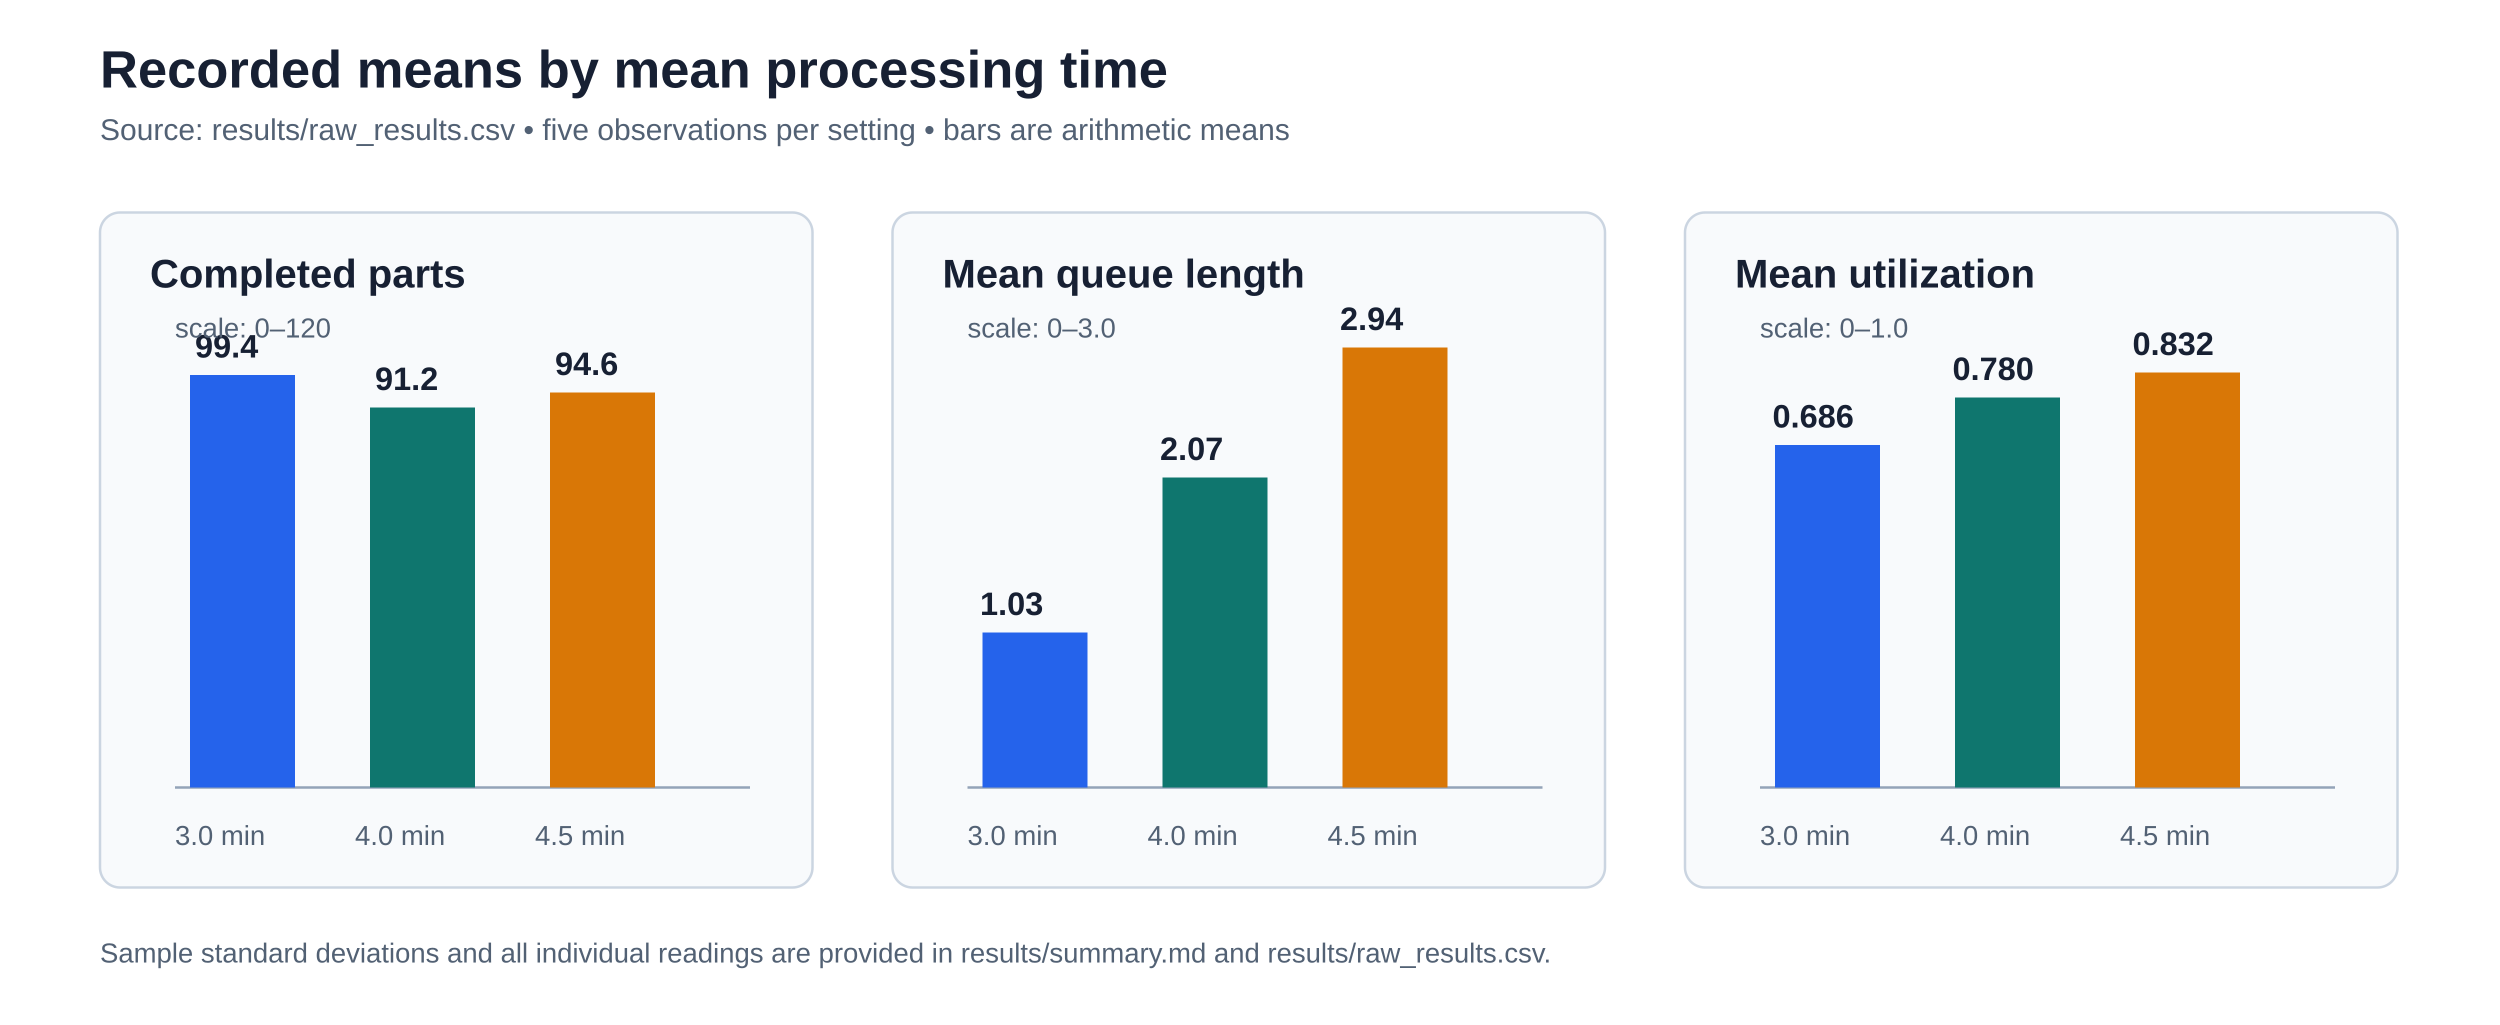
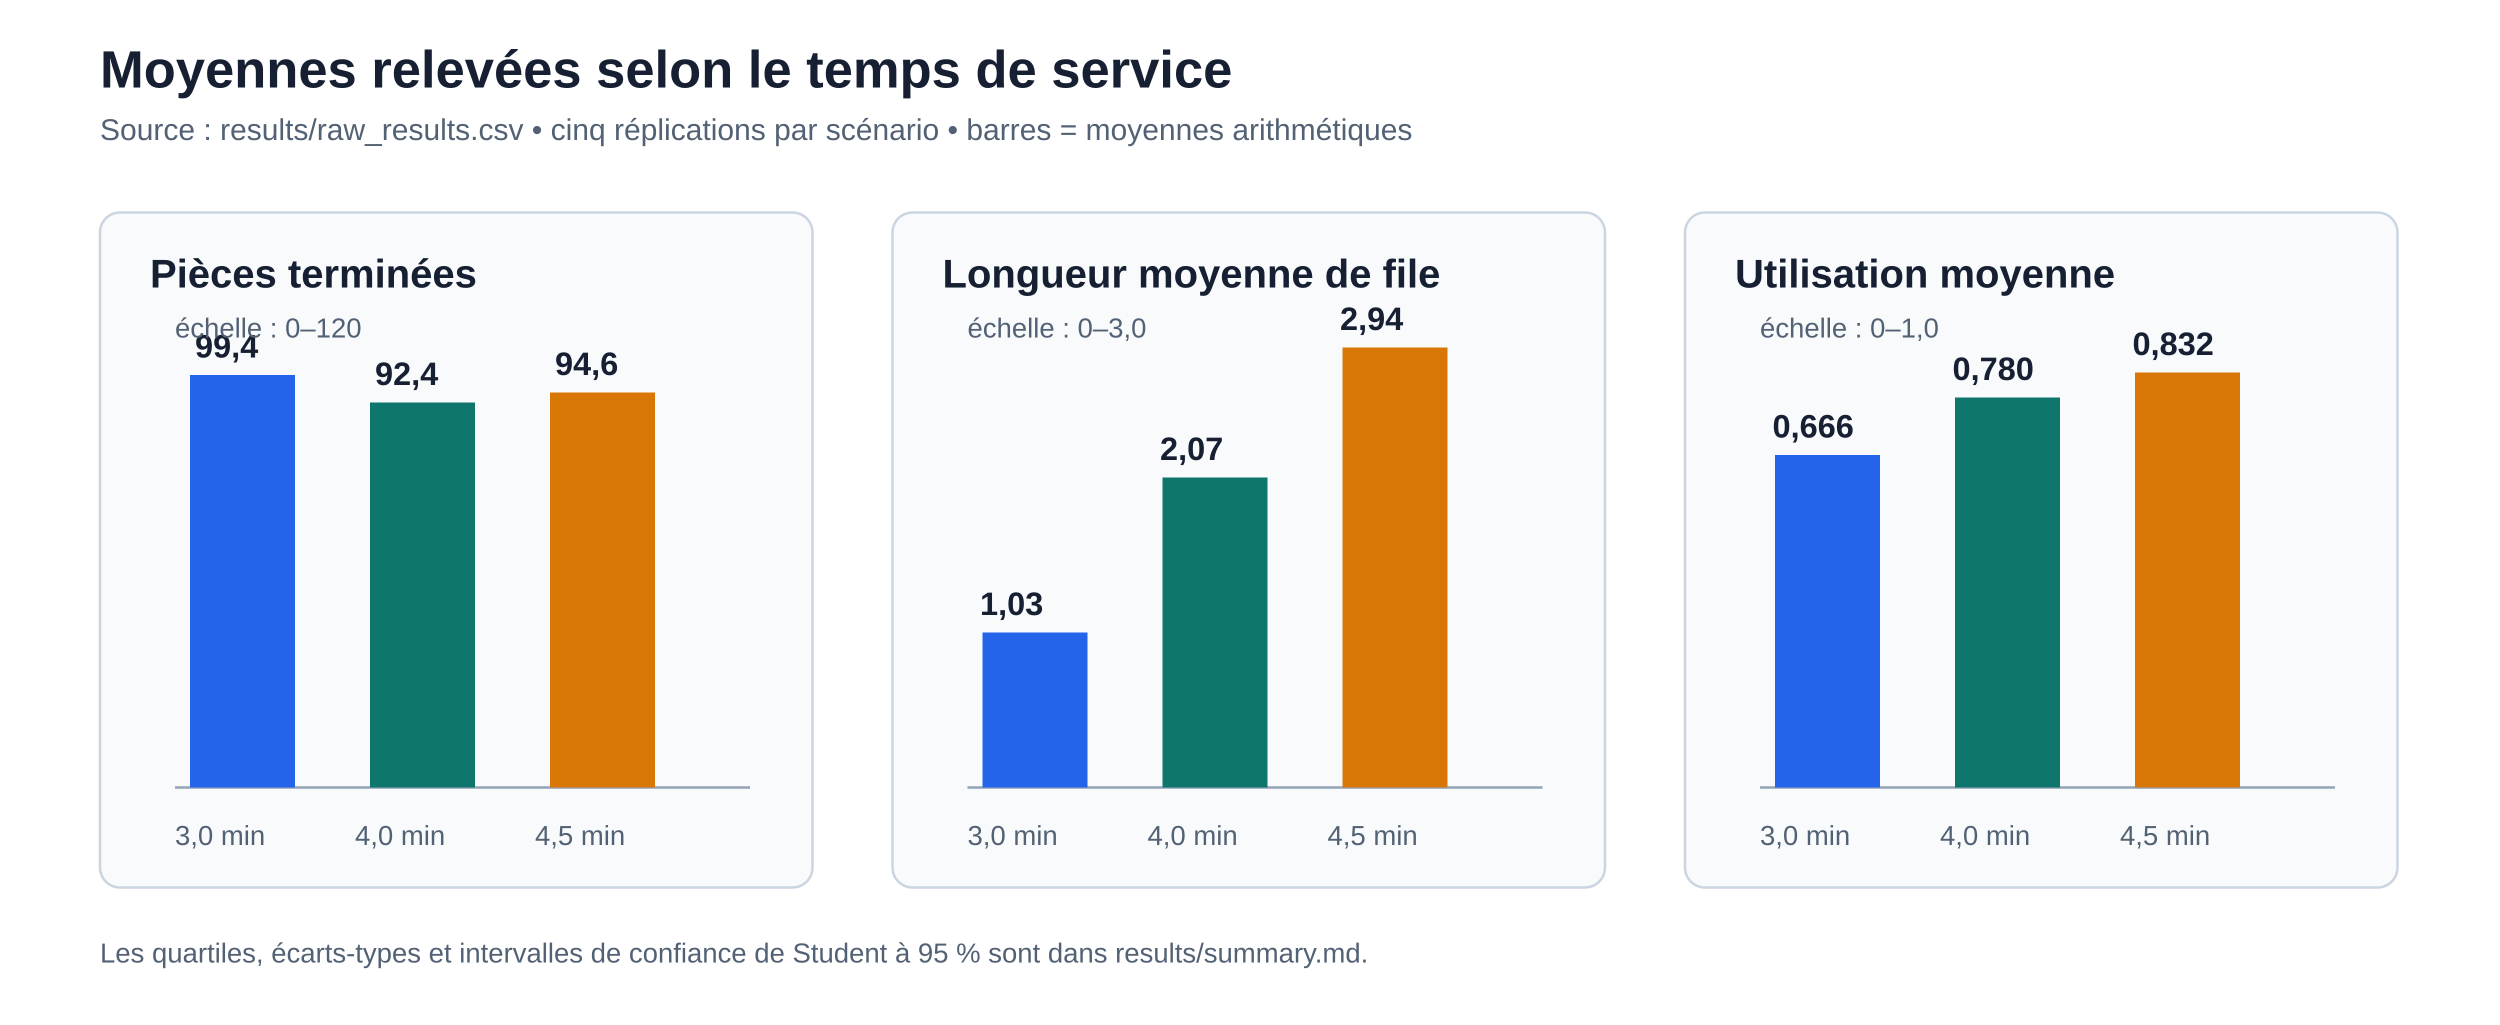
<svg xmlns="http://www.w3.org/2000/svg" width="1000" height="410" viewBox="0 0 1000 410" role="img" aria-labelledby="title desc">
  <style>text{font-family:Arial,sans-serif;fill:#172033}.title{font-size:21px;font-weight:bold}.subtitle{font-size:12px;fill:#526174}.panel{fill:#f8fafc;stroke:#cbd5e1}.axis{stroke:#94a3b8}.bar1{fill:#2563eb}.bar2{fill:#0f766e}.bar3{fill:#d97706}.value{font-size:13px;font-weight:bold}.label{font-size:12px}.small{font-size:11px;fill:#526174}</style>
  <rect width="1000" height="410" fill="#ffffff" />
-   <text x="40" y="35" class="title">Recorded means by mean processing time</text>
-   <text x="40" y="56" class="subtitle">Source: results/raw_results.csv • five observations per setting • bars are arithmetic means</text>
+   <text x="40" y="35" class="title">Moyennes relevées selon le temps de service</text>
+   <text x="40" y="56" class="subtitle">Source : results/raw_results.csv • cinq réplications par scénario • barres = moyennes arithmétiques</text>
  <rect x="40" y="85" width="285" height="270" rx="8" class="panel" />
-   <text x="60" y="115" class="title" style="font-size:16px">Completed parts</text>
+   <text x="60" y="115" class="title" style="font-size:16px">Pièces terminées</text>
  <line x1="70" y1="315" x2="300" y2="315" class="axis" />
-   <text x="70" y="338" class="small">3.0 min</text>
-   <text x="142" y="338" class="small">4.0 min</text>
-   <text x="214" y="338" class="small">4.5 min</text>
+   <text x="70" y="338" class="small">3,0 min</text>
+   <text x="142" y="338" class="small">4,0 min</text>
+   <text x="214" y="338" class="small">4,5 min</text>
  <rect x="76" y="150" width="42" height="165" class="bar1" />
-   <rect x="148" y="163" width="42" height="152" class="bar2" />
+   <rect x="148" y="161" width="42" height="154" class="bar2" />
  <rect x="220" y="157" width="42" height="158" class="bar3" />
-   <text x="78" y="143" class="value">99.4</text>
-   <text x="150" y="156" class="value">91.2</text>
-   <text x="222" y="150" class="value">94.6</text>
-   <text x="70" y="135" class="small">scale: 0–120</text>
+   <text x="78" y="143" class="value">99,4</text>
+   <text x="150" y="154" class="value">92,4</text>
+   <text x="222" y="150" class="value">94,6</text>
+   <text x="70" y="135" class="small">échelle : 0–120</text>
  <rect x="357" y="85" width="285" height="270" rx="8" class="panel" />
-   <text x="377" y="115" class="title" style="font-size:16px">Mean queue length</text>
+   <text x="377" y="115" class="title" style="font-size:16px">Longueur moyenne de file</text>
  <line x1="387" y1="315" x2="617" y2="315" class="axis" />
-   <text x="387" y="338" class="small">3.0 min</text>
-   <text x="459" y="338" class="small">4.0 min</text>
-   <text x="531" y="338" class="small">4.5 min</text>
+   <text x="387" y="338" class="small">3,0 min</text>
+   <text x="459" y="338" class="small">4,0 min</text>
+   <text x="531" y="338" class="small">4,5 min</text>
  <rect x="393" y="253" width="42" height="62" class="bar1" />
  <rect x="465" y="191" width="42" height="124" class="bar2" />
  <rect x="537" y="139" width="42" height="176" class="bar3" />
-   <text x="392" y="246" class="value">1.03</text>
-   <text x="464" y="184" class="value">2.07</text>
-   <text x="536" y="132" class="value">2.94</text>
-   <text x="387" y="135" class="small">scale: 0–3.0</text>
+   <text x="392" y="246" class="value">1,03</text>
+   <text x="464" y="184" class="value">2,07</text>
+   <text x="536" y="132" class="value">2,94</text>
+   <text x="387" y="135" class="small">échelle : 0–3,0</text>
  <rect x="674" y="85" width="285" height="270" rx="8" class="panel" />
-   <text x="694" y="115" class="title" style="font-size:16px">Mean utilization</text>
+   <text x="694" y="115" class="title" style="font-size:16px">Utilisation moyenne</text>
  <line x1="704" y1="315" x2="934" y2="315" class="axis" />
-   <text x="704" y="338" class="small">3.0 min</text>
-   <text x="776" y="338" class="small">4.0 min</text>
-   <text x="848" y="338" class="small">4.5 min</text>
-   <rect x="710" y="178" width="42" height="137" class="bar1" />
+   <text x="704" y="338" class="small">3,0 min</text>
+   <text x="776" y="338" class="small">4,0 min</text>
+   <text x="848" y="338" class="small">4,5 min</text>
+   <rect x="710" y="182" width="42" height="133" class="bar1" />
  <rect x="782" y="159" width="42" height="156" class="bar2" />
  <rect x="854" y="149" width="42" height="166" class="bar3" />
-   <text x="709" y="171" class="value">0.686</text>
-   <text x="781" y="152" class="value">0.780</text>
-   <text x="853" y="142" class="value">0.832</text>
-   <text x="704" y="135" class="small">scale: 0–1.0</text>
-   <text x="40" y="385" class="small">Sample standard deviations and all individual readings are provided in results/summary.md and results/raw_results.csv.</text>
+   <text x="709" y="175" class="value">0,666</text>
+   <text x="781" y="152" class="value">0,780</text>
+   <text x="853" y="142" class="value">0,832</text>
+   <text x="704" y="135" class="small">échelle : 0–1,0</text>
+   <text x="40" y="385" class="small">Les quartiles, écarts-types et intervalles de confiance de Student à 95 % sont dans results/summary.md.</text>
</svg>
